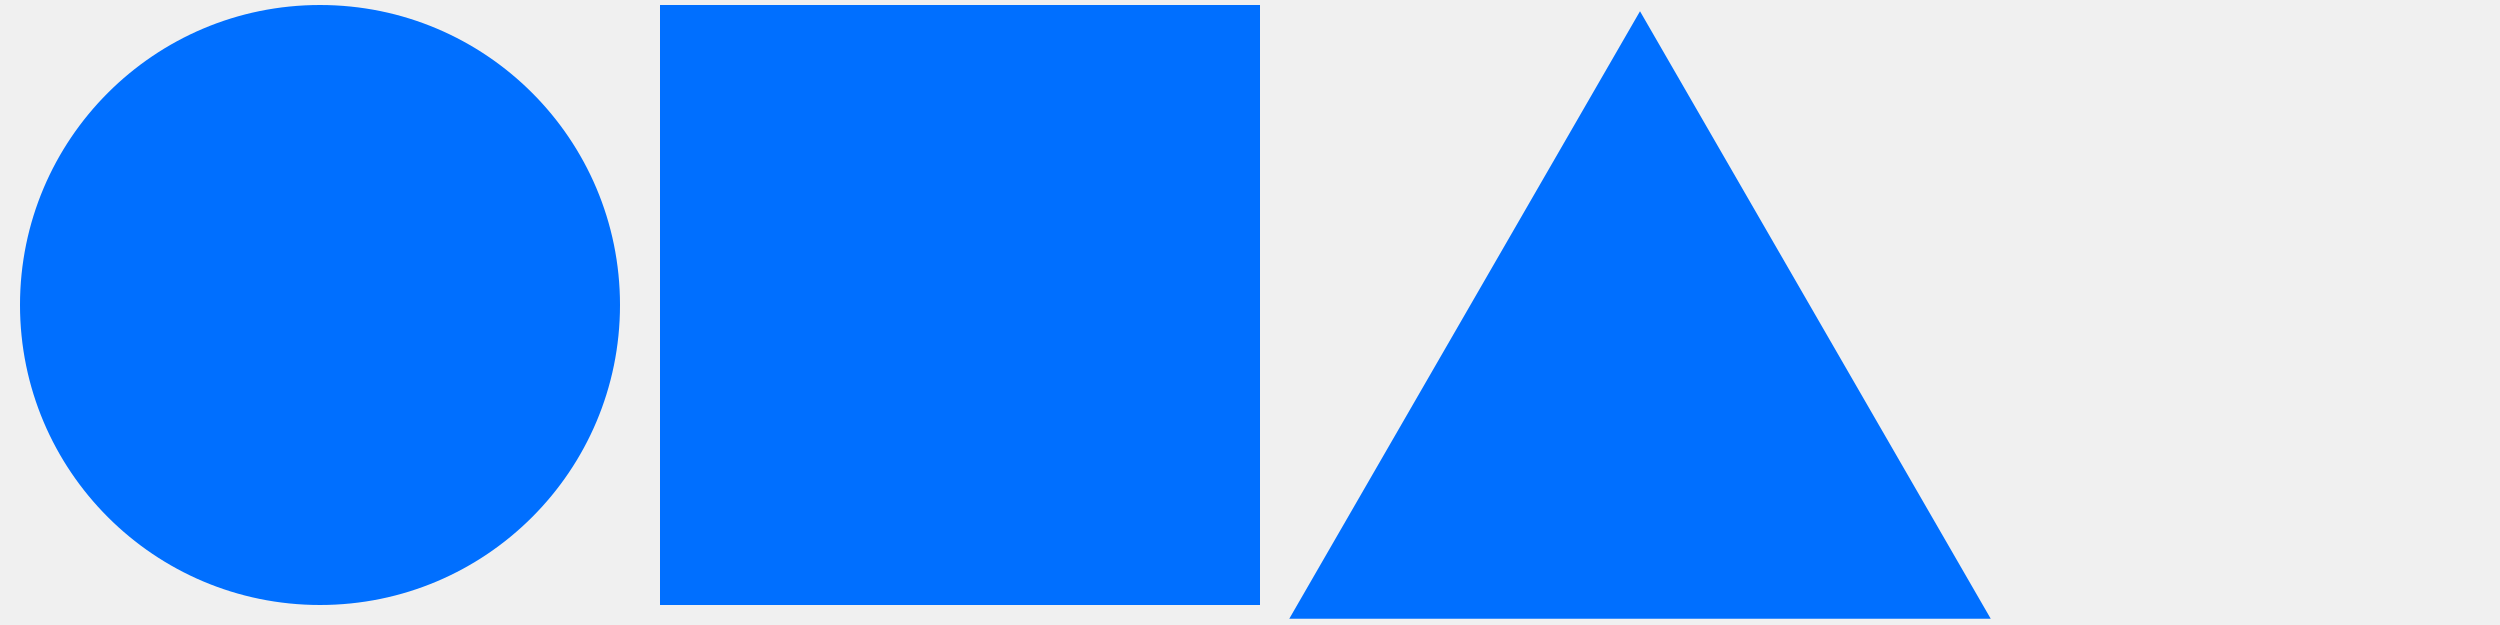
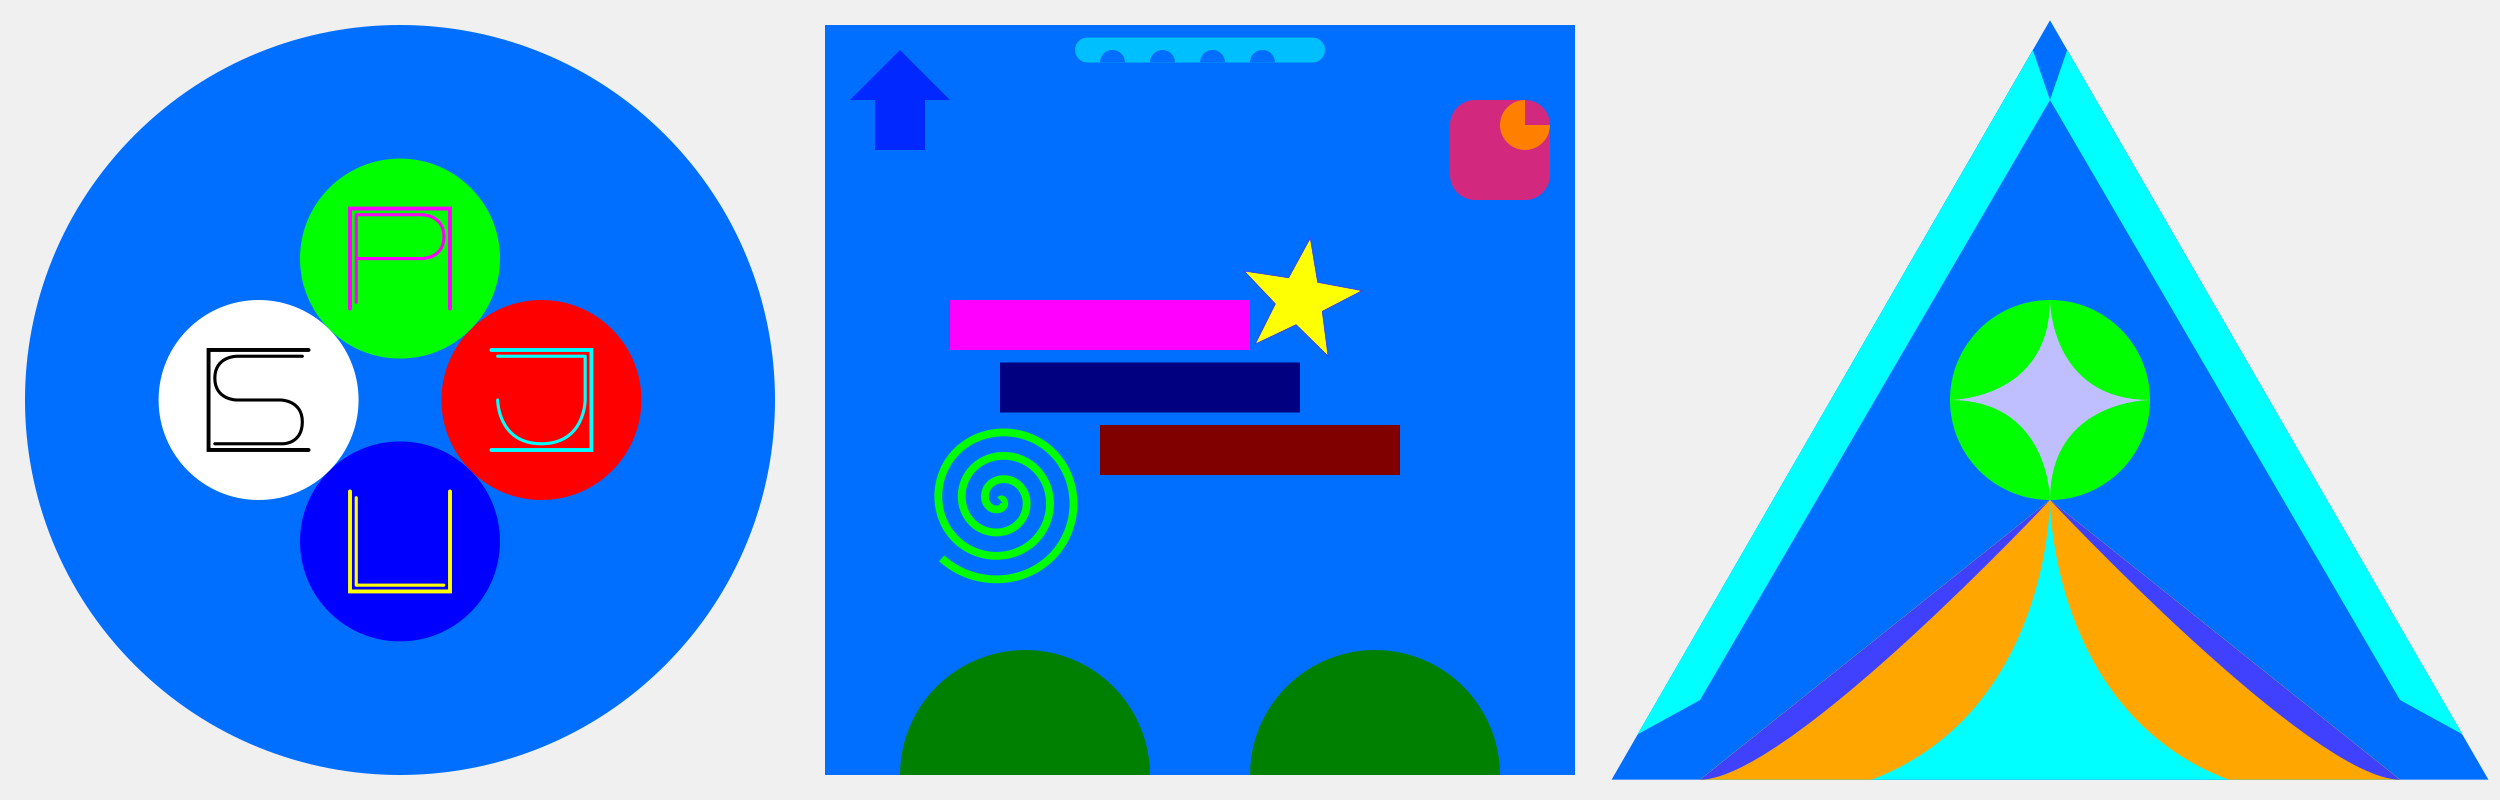
- <svg xmlns="http://www.w3.org/2000/svg" width="4000" height="1000" viewBox="0 0 1058.333 264.583" version="1.1" id="svg8">
+ <svg xmlns="http://www.w3.org/2000/svg" width="3200" height="1024" viewBox="0 0 846.667 270.933" version="1.1" id="svg8">
  <defs id="defs2" />
-   <g id="layer1" transform="translate(0,-32.41665)">
-     <circle style="fill:#006fff;fill-opacity:1;stroke-width:0.283" id="path819" cx="135.467" cy="161.533" r="127" />
-     <rect style="fill:#006fff;fill-opacity:1;stroke-width:0.265" id="rect823" width="254" height="254" x="279.4" y="34.533" />
-     <path style="fill:#006fff;fill-opacity:1;stroke-width:0.265" id="path829" d="m 694.267,37.179 148.48,257.175 -296.96,2e-5 z" />
+   <g id="layer2">
+     <rect style="opacity:1;fill:#00ffff;fill-opacity:1;stroke:none;stroke-width:1.058;stroke-linecap:round;stroke-linejoin:round;stroke-miterlimit:4;stroke-dasharray:none;stroke-opacity:1" id="rect1090" width="152.4" height="29.633" x="541.867" y="275.167" ry="4.233" />
+     <rect style="opacity:1;fill:#ffff00;fill-opacity:1;stroke:none;stroke-width:1.058;stroke-linecap:round;stroke-linejoin:round;stroke-miterlimit:4;stroke-dasharray:none;stroke-opacity:1" id="rect1092" width="152.4" height="29.633" x="694.267" y="275.167" ry="4.233" />
+     <rect style="opacity:1;fill:#00ffff;fill-opacity:1;stroke:none;stroke-width:1.058;stroke-linecap:round;stroke-linejoin:round;stroke-miterlimit:4;stroke-dasharray:none;stroke-opacity:1" id="rect1090-2" width="152.4" height="29.633" x="-33.867" y="-895.35" ry="4.233" transform="rotate(90)" />
+     <rect style="opacity:1;fill:#ffff00;fill-opacity:1;stroke:none;stroke-width:1.058;stroke-linecap:round;stroke-linejoin:round;stroke-miterlimit:4;stroke-dasharray:none;stroke-opacity:1" id="rect1092-9" width="152.4" height="29.633" x="118.533" y="-895.35" ry="4.233" transform="rotate(90)" />
+     <rect ry="4.233" y="281.517" x="8.6186483e-006" height="29.633" width="135.467" id="rect1116" style="opacity:1;fill:#00ffff;fill-opacity:1;stroke:none;stroke-width:0.998;stroke-linecap:round;stroke-linejoin:round;stroke-miterlimit:4;stroke-dasharray:none;stroke-opacity:1" />
+     <rect ry="4.233" y="281.517" x="135.467" height="29.633" width="135.467" id="rect1118" style="opacity:1;fill:#ffff00;fill-opacity:1;stroke:none;stroke-width:0.998;stroke-linecap:round;stroke-linejoin:round;stroke-miterlimit:4;stroke-dasharray:none;stroke-opacity:1" />
+   </g>
+   <g id="layer1" transform="translate(0,-26.06666)">
+     <g id="g961" transform="rotate(-45,135.4667,161.5333)">
+       <circle r="127" cy="161.533" cx="135.467" id="path819" style="fill:#006fff;fill-opacity:1;stroke-width:0.283" />
+       <g id="g935">
+         <g id="g899">
+           <g transform="rotate(45,169.3333,195.4)" id="g869">
+             <circle r="33.867" cy="195.4" cx="169.333" id="circle827" style="opacity:1;fill:#ff0000;fill-opacity:1;stroke-width:0.265" />
+             <g id="g851">
+               <path id="path833" d="m 152.409,178.467 h 33.867 v 33.867 h -33.867" style="fill:none;stroke:#00ffff;stroke-width:1.323;stroke-linecap:round;stroke-linejoin:miter;stroke-miterlimit:4;stroke-dasharray:none;stroke-opacity:1" />
+               <path id="path835" d="M 154.515,180.583 H 184.15 v 14.817 c 0,0 0,14.817 -14.817,14.817 -14.817,0 -14.817,-14.817 -14.817,-14.817" style="fill:none;stroke:#00ffff;stroke-width:1.058;stroke-linecap:round;stroke-linejoin:round;stroke-miterlimit:4;stroke-dasharray:none;stroke-opacity:1" />
+             </g>
+           </g>
+           <g transform="rotate(45,101.6,195.4)" id="g875">
+             <circle style="opacity:1;fill:#0000ff;fill-opacity:1;stroke-width:0.265" id="path825" cx="101.6" cy="195.4" r="33.867" />
+             <g id="g855">
+               <path style="fill:none;stroke:#ffff00;stroke-width:1.323;stroke-linecap:round;stroke-linejoin:miter;stroke-miterlimit:4;stroke-dasharray:none;stroke-opacity:1" d="m 118.538,178.471 v 33.867 H 84.671 v -33.867" id="path837" />
+               <path id="path843" d="m 86.785,180.584 v 29.632 h 29.632" style="fill:none;stroke:#ffff00;stroke-width:1.058;stroke-linecap:round;stroke-linejoin:round;stroke-miterlimit:4;stroke-dasharray:none;stroke-opacity:1" />
+             </g>
+           </g>
+         </g>
+         <g id="g911">
+           <g transform="rotate(45,169.3333,127.6667)" id="g887">
+             <circle style="opacity:1;fill:#00ff00;fill-opacity:1;stroke-width:0.265" id="circle829" cx="169.333" cy="127.667" r="33.867" />
+             <g id="g859">
+               <path id="path839" d="m 152.4,144.6 v -33.867 h 33.867 v 33.867" style="fill:none;stroke:#ff00ff;stroke-width:1.323;stroke-linecap:round;stroke-linejoin:miter;stroke-miterlimit:4;stroke-dasharray:none;stroke-opacity:1" />
+               <path id="path845" d="m 154.517,142.516 v -29.698 h 14.849 7.425 c 0,0 7.425,0 7.425,7.425 0,7.425 -7.425,7.425 -7.425,7.425 h -7.425 -14.849 z" style="fill:none;stroke:#ff00ff;stroke-width:1.058;stroke-linecap:round;stroke-linejoin:round;stroke-miterlimit:4;stroke-dasharray:none;stroke-opacity:1" />
+             </g>
+           </g>
+           <g transform="rotate(45,101.6,127.6667)" id="g881">
+             <circle r="33.867" cy="127.667" cx="101.6" id="circle831" style="opacity:1;fill:#ffffff;fill-opacity:1;stroke-width:0.265" />
+             <g id="g863">
+               <path style="fill:none;stroke:#000000;stroke-width:1.323;stroke-linecap:round;stroke-linejoin:miter;stroke-miterlimit:4;stroke-dasharray:none;stroke-opacity:1" d="M 118.529,144.595 H 84.662 v -33.867 h 33.867" id="path841" />
+               <path id="path847" d="M 116.417,112.85 H 101.6 94.192 c 0,0 -7.408,0 -7.408,7.408 0,7.408 7.408,7.408 7.408,7.408 H 101.6 h 7.408 c 0,0 7.408,0 7.408,7.408 0,7.408 -6.482,7.408 -6.482,7.408 H 101.6 86.783" style="fill:none;stroke:#000000;stroke-width:1.058;stroke-linecap:round;stroke-linejoin:round;stroke-miterlimit:4;stroke-dasharray:none;stroke-opacity:1" />
+             </g>
+           </g>
+         </g>
+       </g>
+     </g>
+     <g id="g1085">
+       <rect y="34.533" x="279.4" height="254" width="254" id="rect823" style="fill:#006fff;fill-opacity:1;stroke-width:0.265" />
+       <g id="g1064">
+         <g id="g1002">
+           <path transform="rotate(90)" d="m 288.533,-304.8 a 42.333,42.333 0 0 1 -36.662,-21.167 42.333,42.333 0 0 1 0,-42.333 42.333,42.333 0 0 1 36.662,-21.167 l -10e-6,42.333 z" id="path969" style="opacity:1;fill:#008000;fill-opacity:1;stroke:none;stroke-width:5.292;stroke-linecap:round;stroke-linejoin:round;stroke-miterlimit:4;stroke-dasharray:none;stroke-opacity:1" />
+           <path style="opacity:1;fill:#008000;fill-opacity:1;stroke:none;stroke-width:5.292;stroke-linecap:round;stroke-linejoin:round;stroke-miterlimit:4;stroke-dasharray:none;stroke-opacity:1" id="path971" d="m 288.533,-423.333 a 42.333,42.333 0 0 1 -36.662,-21.167 42.333,42.333 0 0 1 0,-42.333 42.333,42.333 0 0 1 36.662,-21.167 l -10e-6,42.333 z" transform="rotate(90)" />
+         </g>
+         <g id="g1045">
+           <g id="g1030">
+             <g id="g998">
+               <rect ry="8.467" y="59.933" x="491.067" height="33.867" width="33.867" id="rect965" style="opacity:1;fill:#d2287d;fill-opacity:1;stroke:none;stroke-width:1.058;stroke-linecap:round;stroke-linejoin:round;stroke-miterlimit:4;stroke-dasharray:none;stroke-opacity:1" />
+             </g>
+             <path style="opacity:1;fill:#ff8000;fill-opacity:1;stroke:none;stroke-width:1.058;stroke-linecap:round;stroke-linejoin:round;stroke-miterlimit:4;stroke-dasharray:none;stroke-opacity:1" id="path967" d="m 524.933,68.4 a 8.467,8.467 0 0 1 -5.227,7.822 8.467,8.467 0 0 1 -9.227,-1.835 8.467,8.467 0 0 1 -1.835,-9.227 8.467,8.467 0 0 1 7.822,-5.227 l 0,8.467 z" />
+           </g>
+           <g id="g1012">
+             <path style="fill:#0028ff;fill-opacity:1;stroke:none;stroke-width:0.265px;stroke-linecap:butt;stroke-linejoin:miter;stroke-opacity:1" d="m 296.333,59.933 h -8.467 l 16.933,-16.933 16.933,16.933 h -8.467 v 16.933 h -16.933 z" id="path963" />
+             <g id="g995">
+               <rect ry="4.233" y="38.767" x="364.067" height="8.467" width="84.667" id="rect973" style="opacity:1;fill:#00bfff;fill-opacity:1;stroke:none;stroke-width:1.058;stroke-linecap:round;stroke-linejoin:round;stroke-miterlimit:4;stroke-dasharray:none;stroke-opacity:1" />
+               <g id="g987">
+                 <path style="opacity:1;fill:#006fff;fill-opacity:1;stroke:none;stroke-width:0.529;stroke-linecap:round;stroke-linejoin:round;stroke-miterlimit:4;stroke-dasharray:none;stroke-opacity:1" id="path975" d="m 47.233,-372.533 a 4.233,4.233 0 0 1 -3.666,-2.117 4.233,4.233 0 0 1 0,-4.233 4.233,4.233 0 0 1 3.666,-2.117 l 0,4.233 z" transform="rotate(90)" />
+                 <path transform="rotate(90)" d="m 47.233,-389.467 a 4.233,4.233 0 0 1 -3.666,-2.117 4.233,4.233 0 0 1 0,-4.233 4.233,4.233 0 0 1 3.666,-2.117 l 0,4.233 z" id="path977" style="opacity:1;fill:#006fff;fill-opacity:1;stroke:none;stroke-width:0.529;stroke-linecap:round;stroke-linejoin:round;stroke-miterlimit:4;stroke-dasharray:none;stroke-opacity:1" />
+                 <path style="opacity:1;fill:#006fff;fill-opacity:1;stroke:none;stroke-width:0.529;stroke-linecap:round;stroke-linejoin:round;stroke-miterlimit:4;stroke-dasharray:none;stroke-opacity:1" id="path979" d="m 47.233,-406.4 a 4.233,4.233 0 0 1 -3.666,-2.117 4.233,4.233 0 0 1 0,-4.233 4.233,4.233 0 0 1 3.666,-2.117 l 0,4.233 z" transform="rotate(90)" />
+                 <path transform="rotate(90)" d="m 47.233,-423.333 a 4.233,4.233 0 0 1 -3.666,-2.117 4.233,4.233 0 0 1 0,-4.233 4.233,4.233 0 0 1 3.666,-2.117 l 0,4.233 z" id="path981" style="opacity:1;fill:#006fff;fill-opacity:1;stroke:none;stroke-width:0.529;stroke-linecap:round;stroke-linejoin:round;stroke-miterlimit:4;stroke-dasharray:none;stroke-opacity:1" />
+               </g>
+             </g>
+           </g>
+         </g>
+       </g>
+     </g>
+     <g id="g1210">
+       <path d="m 694.267,32.946 148.48,257.175 -296.96,2e-5 z" id="path829" style="fill:#006fff;fill-opacity:1;stroke-width:0.265" />
+       <g id="g1194">
+         <g id="g1170">
+           <path id="path1120" d="m 688.446,43 5.821,16.933 -118.533,203.2 -21.167,11.642 z" style="fill:#00ffff;fill-opacity:1;stroke:none;stroke-width:0.265px;stroke-linecap:butt;stroke-linejoin:miter;stroke-opacity:1" />
+           <path style="fill:#00ffff;fill-opacity:1;stroke:none;stroke-width:0.265px;stroke-linecap:butt;stroke-linejoin:miter;stroke-opacity:1" d="m 700.087,43 -5.821,16.933 118.533,203.2 21.167,11.642 z" id="path1122" />
+         </g>
+         <g id="g1180">
+           <g id="g1166">
+             <circle style="opacity:1;fill:#00ff00;fill-opacity:1;stroke:none;stroke-width:2.117;stroke-linecap:round;stroke-linejoin:round;stroke-miterlimit:4;stroke-dasharray:none;stroke-opacity:1" id="path1124" cx="694.267" cy="161.533" r="33.867" />
+             <path style="fill:#bfbfff;fill-opacity:1;stroke:none;stroke-width:0.265px;stroke-linecap:butt;stroke-linejoin:miter;stroke-opacity:1" d="m 660.4,161.533 c 0,0 33.867,0 33.867,-33.867 0,0 -10e-6,33.867 33.867,33.867 0,0 -33.867,0 -33.867,33.867 0,0 10e-6,-33.867 -33.867,-33.867 z" id="path1126" />
+           </g>
+           <g id="g1162">
+             <path style="fill:#00ffff;fill-opacity:1;stroke:none;stroke-width:0.265px;stroke-linecap:butt;stroke-linejoin:miter;stroke-opacity:1" d="m 575.733,290.121 118.533,-94.721 118.533,94.721 z" id="path1087" />
+             <g id="g1152">
+               <path id="path1134" transform="matrix(0.2645833,0,0,0.2645833,0,26.06666)" d="m 2624,640 -448,358 h 219.449 C 2623.987,911.685 2624,640 2624,640 Z" style="fill:#ffa600;fill-opacity:1;stroke:none;stroke-width:1px;stroke-linecap:butt;stroke-linejoin:miter;stroke-opacity:1" />
+               <path id="path1136" transform="matrix(0.2645833,0,0,0.2645833,0,26.06666)" d="m 2624,640 c 0,0 0.013,271.685 228.551,358 H 3072 Z" style="fill:#ffa600;fill-opacity:1;stroke:none;stroke-width:1px;stroke-linecap:butt;stroke-linejoin:miter;stroke-opacity:1" />
+             </g>
+           </g>
+         </g>
+       </g>
+     </g>
+     <g id="g1156">
+       <path id="path1130" d="m 694.267,195.4 c 0,0 -88.635,94.721 -118.533,94.721 z" style="fill:#4040ff;fill-opacity:1;stroke:none;stroke-width:0.265px;stroke-linecap:butt;stroke-linejoin:miter;stroke-opacity:1" />
+       <path style="fill:#4040ff;fill-opacity:1;stroke:none;stroke-width:0.265px;stroke-linecap:butt;stroke-linejoin:miter;stroke-opacity:1" d="m 694.267,195.4 c 0,0 88.635,94.721 118.533,94.721 z" id="path1132" />
+     </g>
+     <rect style="opacity:1;fill:#ff00ff;fill-opacity:1;stroke:none;stroke-width:1.058;stroke-linecap:round;stroke-linejoin:round;stroke-miterlimit:4;stroke-dasharray:none;stroke-opacity:1" id="rect1212" width="101.6" height="16.933" x="321.733" y="127.667" />
+     <rect y="148.833" x="338.667" height="16.933" width="101.6" id="rect1214" style="opacity:1;fill:#000080;fill-opacity:1;stroke:none;stroke-width:1.058;stroke-linecap:round;stroke-linejoin:round;stroke-miterlimit:4;stroke-dasharray:none;stroke-opacity:1" />
+     <rect style="opacity:1;fill:#800000;fill-opacity:1;stroke:none;stroke-width:1.058;stroke-linecap:round;stroke-linejoin:round;stroke-miterlimit:4;stroke-dasharray:none;stroke-opacity:1" id="rect1216" width="101.6" height="16.933" x="372.533" y="170" />
+     <path style="fill:none;fill-rule:evenodd;stroke:#00ff00;stroke-width:2.646;stroke-miterlimit:4;stroke-dasharray:none;stroke-opacity:1" id="path1218" d="m 338.667,195.4 c 0.849,-0.849 1.563,0.726 1.411,1.411 -0.412,1.858 -2.792,2.156 -4.233,1.411 -2.578,-1.333 -2.88,-4.795 -1.411,-7.056 2.156,-3.317 6.825,-3.625 9.878,-1.411 4.069,2.951 4.38,8.865 1.411,12.7 -3.736,4.826 -10.909,5.139 -15.522,1.411 -5.587,-4.515 -5.901,-12.956 -1.411,-18.344 5.291,-6.35 15.005,-6.664 21.167,-1.411 7.114,6.065 7.429,17.055 1.411,23.989 -6.838,7.879 -19.105,8.195 -26.811,1.411 -8.645,-7.61 -8.961,-21.156 -1.411,-29.633 8.381,-9.411 23.208,-9.727 32.456,-1.411 10.178,9.152 10.494,25.259 1.411,35.278 -9.923,10.945 -27.311,11.261 -38.1,1.411" />
+     <path style="opacity:1;fill:#ffff04;fill-opacity:1;stroke:#3333ff;stroke-width:0.265;stroke-linecap:round;stroke-linejoin:round;stroke-miterlimit:4;stroke-dasharray:none;stroke-opacity:1" id="path1220" d="m 449.792,146.717 -10.845,-10.687 -13.854,6.583 6.812,-13.617 -10.541,-11.142 15.056,2.271 7.339,-13.468 2.493,15.021 15.077,2.818 -13.515,7.012 z" />
  </g>
</svg>
